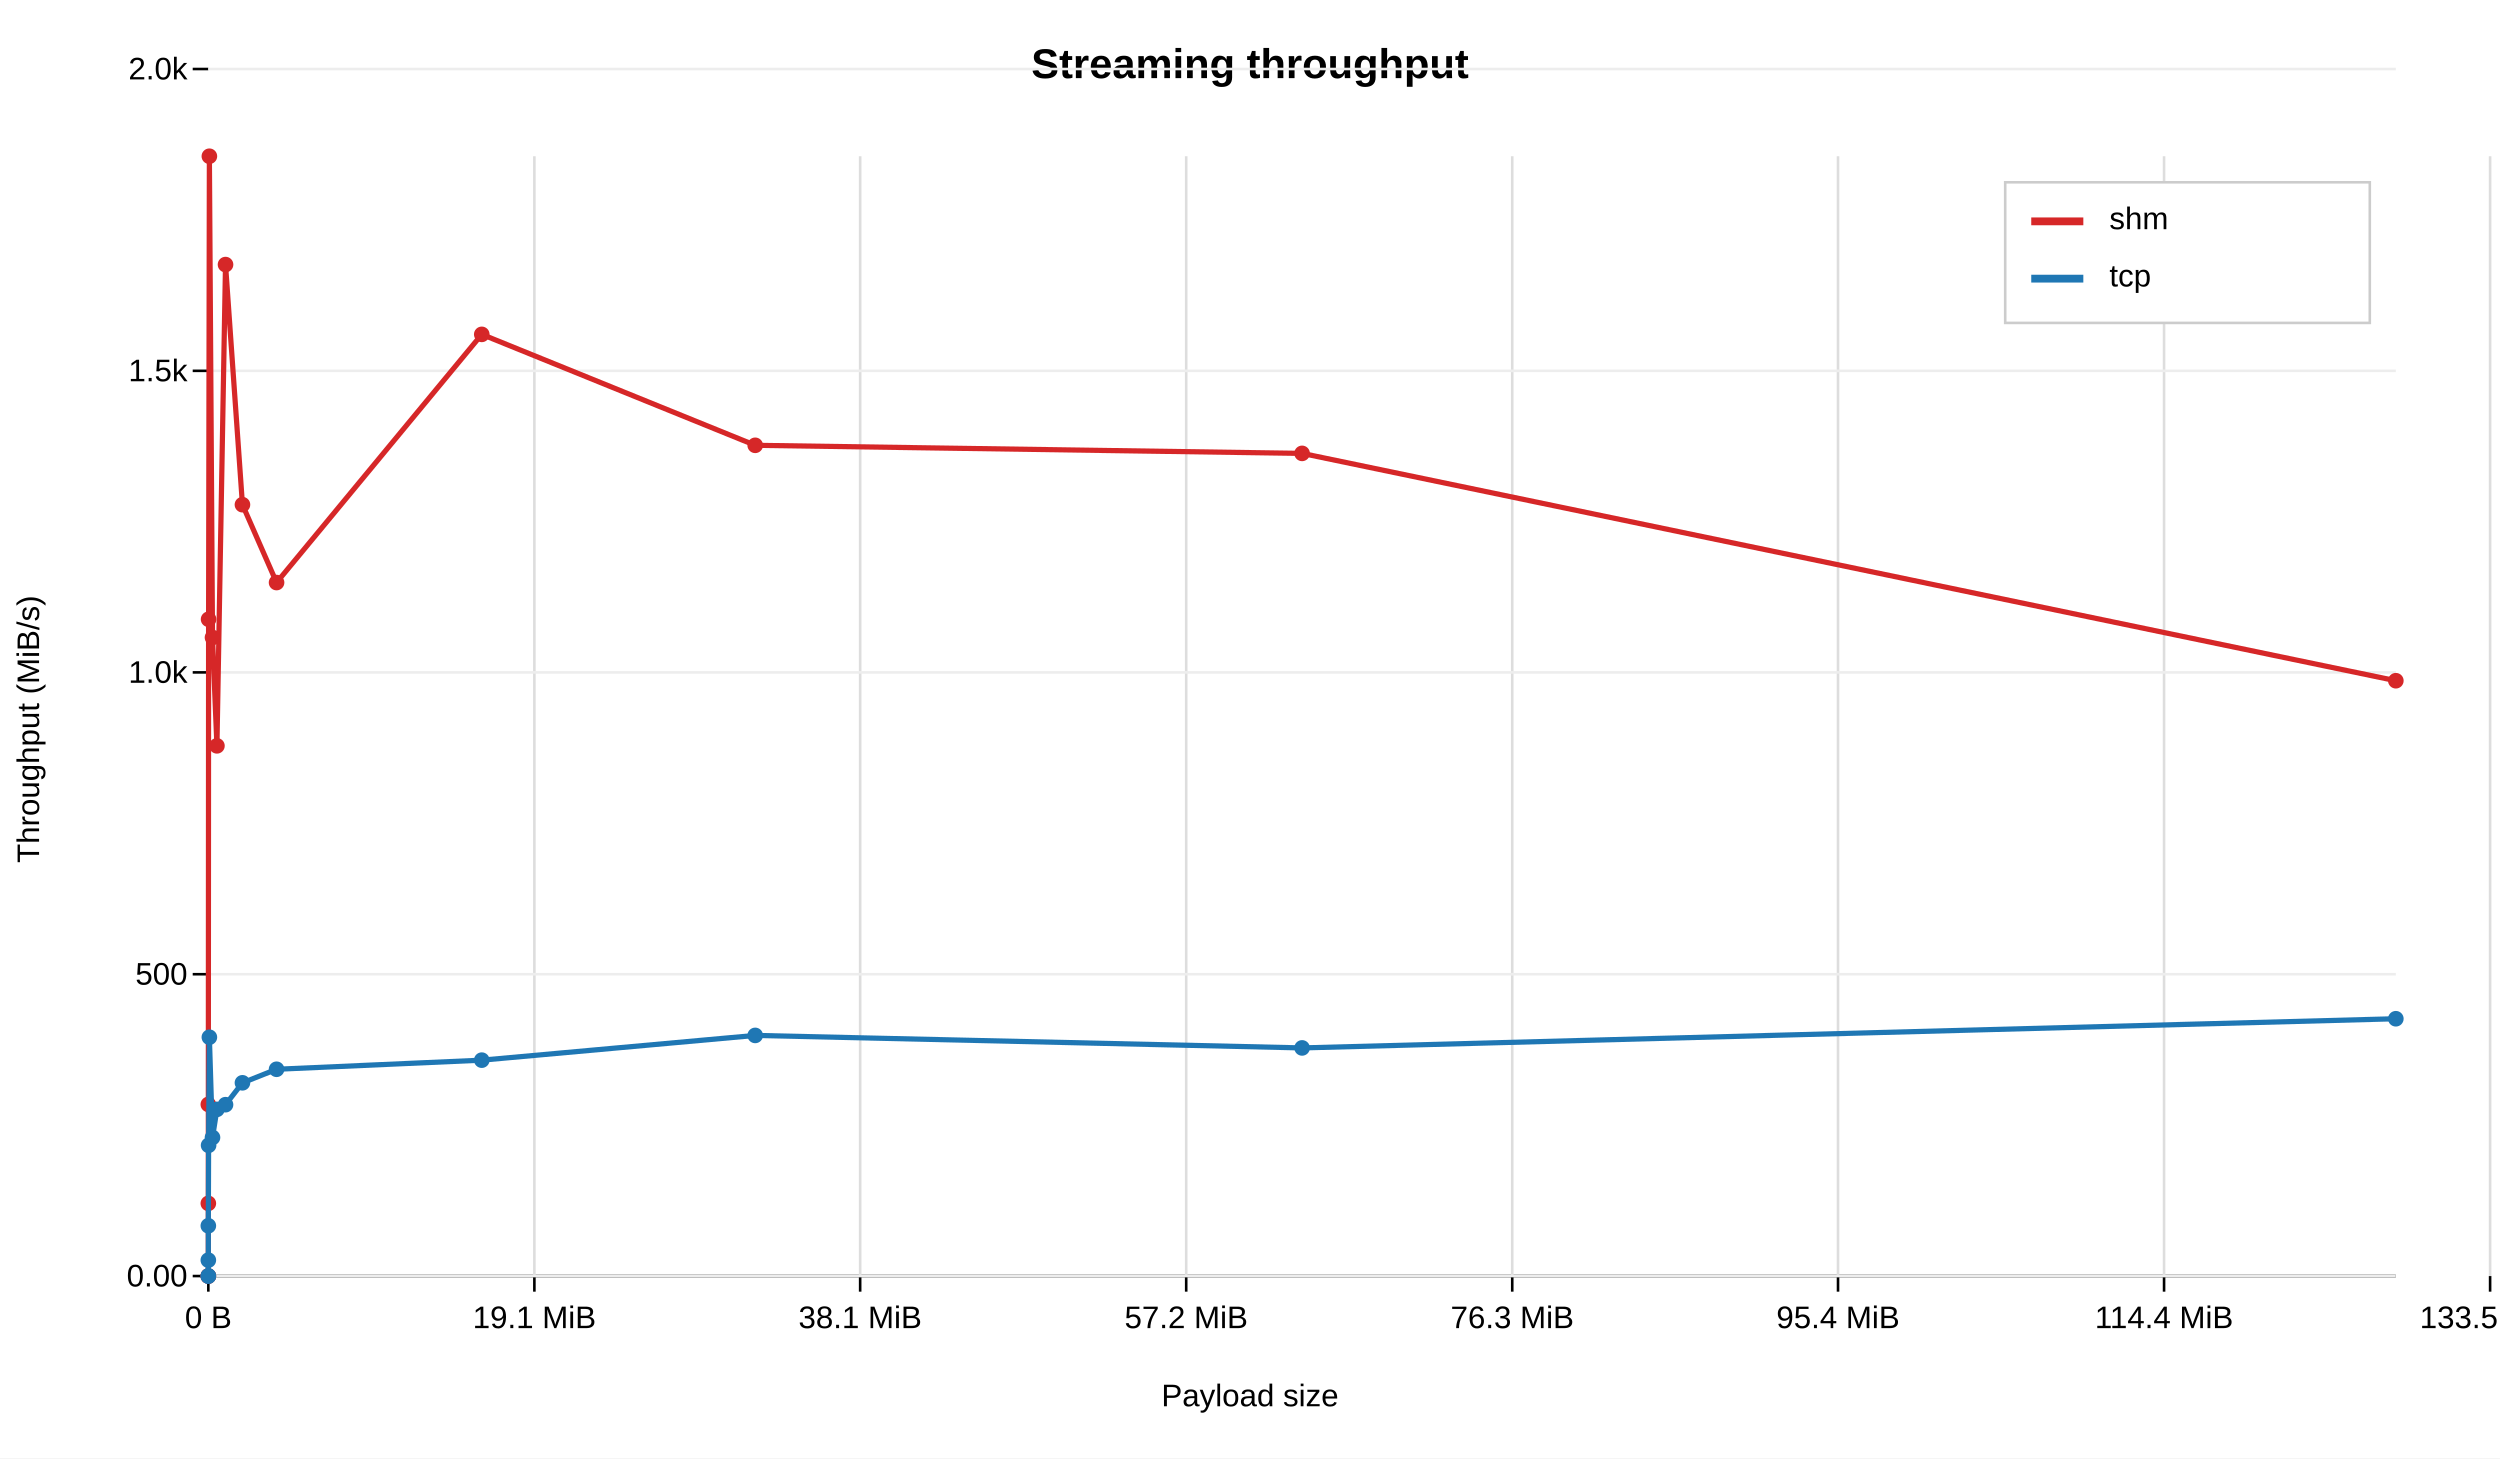
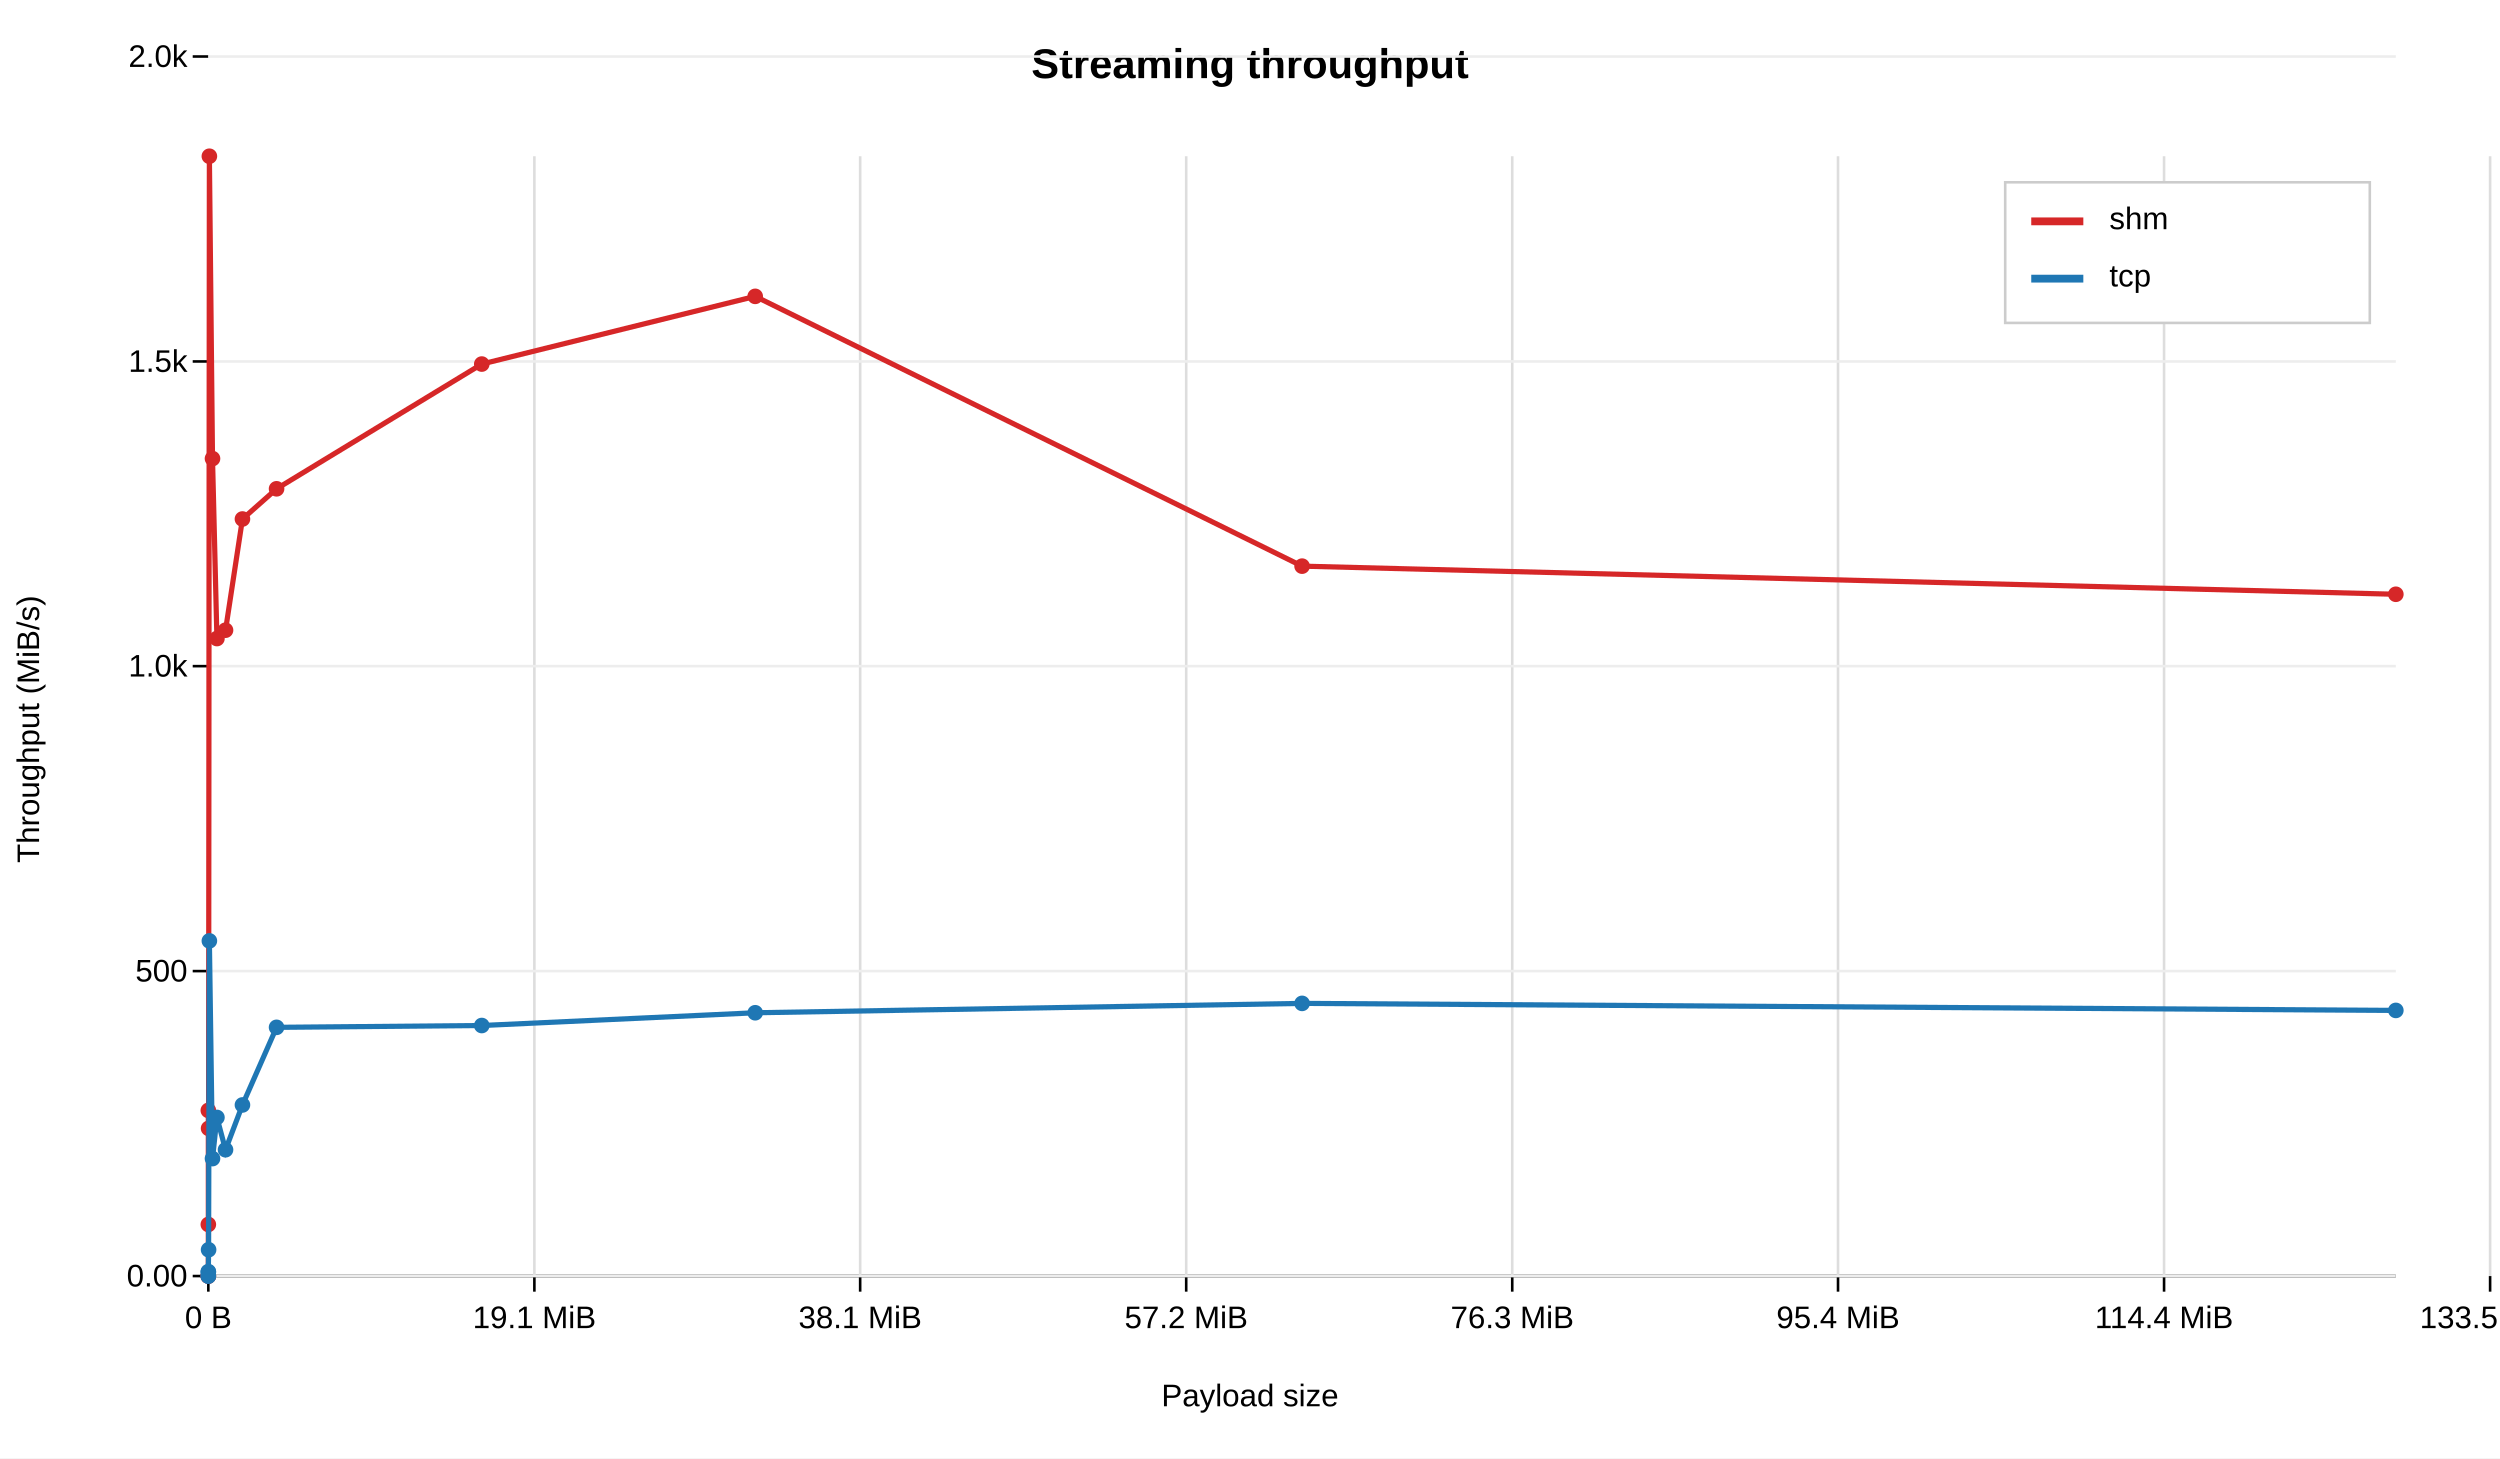
<svg xmlns="http://www.w3.org/2000/svg" width="960" height="560" viewBox="0 0 960 560">
  <style>text{font-family:Arial,sans-serif;font-size:12px;} .title{font-size:16px;font-weight:bold;}</style>
  <rect width="100%" height="100%" fill="white" />
  <text x="480.0" y="30.0" class="title" text-anchor="middle">Streaming throughput</text>
  <text x="480.0" y="540.0" text-anchor="middle">Payload size</text>
  <text x="15" y="280.0" transform="rotate(-90 15,280.0)" text-anchor="middle">Throughput (MiB/s)</text>
  <line x1="80.0" y1="490.0" x2="920.0" y2="490.0" stroke="black" />
  <line x1="80.0" y1="490.0" x2="80.0" y2="60.0" stroke="black" />
  <line x1="80.0" y1="490.0" x2="80.0" y2="496.0" stroke="black" />
  <text x="80.0" y="510.0" text-anchor="middle">0 B</text>
  <line x1="80.0" y1="490.0" x2="80.0" y2="60.0" stroke="#dddddd" />
  <line x1="205.2" y1="490.0" x2="205.2" y2="496.0" stroke="black" />
  <text x="205.2" y="510.0" text-anchor="middle">19.1 MiB</text>
  <line x1="205.2" y1="490.0" x2="205.2" y2="60.0" stroke="#dddddd" />
  <line x1="330.3" y1="490.0" x2="330.3" y2="496.0" stroke="black" />
  <text x="330.3" y="510.0" text-anchor="middle">38.1 MiB</text>
  <line x1="330.3" y1="490.0" x2="330.3" y2="60.0" stroke="#dddddd" />
  <line x1="455.5" y1="490.0" x2="455.5" y2="496.0" stroke="black" />
  <text x="455.5" y="510.0" text-anchor="middle">57.2 MiB</text>
  <line x1="455.5" y1="490.0" x2="455.5" y2="60.0" stroke="#dddddd" />
  <line x1="580.7" y1="490.0" x2="580.7" y2="496.0" stroke="black" />
  <text x="580.7" y="510.0" text-anchor="middle">76.3 MiB</text>
  <line x1="580.7" y1="490.0" x2="580.7" y2="60.0" stroke="#dddddd" />
  <line x1="705.8" y1="490.0" x2="705.8" y2="496.0" stroke="black" />
  <text x="705.8" y="510.0" text-anchor="middle">95.4 MiB</text>
  <line x1="705.8" y1="490.0" x2="705.8" y2="60.0" stroke="#dddddd" />
  <line x1="831.0" y1="490.0" x2="831.0" y2="496.0" stroke="black" />
  <text x="831.0" y="510.0" text-anchor="middle">114.4 MiB</text>
  <line x1="831.0" y1="490.0" x2="831.0" y2="60.0" stroke="#dddddd" />
  <line x1="956.2" y1="490.0" x2="956.2" y2="496.0" stroke="black" />
  <text x="956.2" y="510.0" text-anchor="middle">133.5 MiB</text>
  <line x1="956.2" y1="490.0" x2="956.2" y2="60.0" stroke="#dddddd" />
  <line x1="74.0" y1="490.0" x2="80.0" y2="490.0" stroke="black" />
  <text x="72.0" y="494.0" text-anchor="end">0.00</text>
  <line x1="80.0" y1="490.0" x2="920.0" y2="490.0" stroke="#ededed" />
-   <line x1="74.0" y1="374.1" x2="80.0" y2="374.1" stroke="black" />
-   <text x="72.0" y="378.1" text-anchor="end">500</text>
-   <line x1="80.0" y1="374.1" x2="920.0" y2="374.1" stroke="#ededed" />
-   <line x1="74.0" y1="258.2" x2="80.0" y2="258.2" stroke="black" />
-   <text x="72.0" y="262.2" text-anchor="end">1.0k</text>
-   <line x1="80.0" y1="258.2" x2="920.0" y2="258.2" stroke="#ededed" />
-   <line x1="74.0" y1="142.4" x2="80.0" y2="142.4" stroke="black" />
-   <text x="72.0" y="146.4" text-anchor="end">1.5k</text>
-   <line x1="80.0" y1="142.4" x2="920.0" y2="142.4" stroke="#ededed" />
-   <line x1="74.0" y1="26.5" x2="80.0" y2="26.5" stroke="black" />
-   <text x="72.0" y="30.5" text-anchor="end">2.0k</text>
-   <line x1="80.0" y1="26.5" x2="920.0" y2="26.5" stroke="#ededed" />
-   <polyline fill="none" stroke="#d62728" stroke-width="2" points="80.0,490.0 80.0,490.0 80.0,462.1 80.0,424.1 80.1,237.8 80.4,60.0 81.6,244.8 83.3,286.4 86.6,101.6 93.1,193.8 106.2,223.7 185.0,128.4 290.0,171.0 500.0,174.1 920.0,261.4 " />
+   <line x1="74.0" y1="372.9" x2="80.0" y2="372.9" stroke="black" />
+   <text x="72.0" y="376.9" text-anchor="end">500</text>
+   <line x1="80.0" y1="372.9" x2="920.0" y2="372.9" stroke="#ededed" />
+   <line x1="74.0" y1="255.8" x2="80.0" y2="255.8" stroke="black" />
+   <text x="72.0" y="259.8" text-anchor="end">1.0k</text>
+   <line x1="80.0" y1="255.8" x2="920.0" y2="255.8" stroke="#ededed" />
+   <line x1="74.0" y1="138.8" x2="80.0" y2="138.8" stroke="black" />
+   <text x="72.0" y="142.8" text-anchor="end">1.5k</text>
+   <line x1="80.0" y1="138.8" x2="920.0" y2="138.8" stroke="#ededed" />
+   <line x1="74.0" y1="21.7" x2="80.0" y2="21.7" stroke="black" />
+   <text x="72.0" y="25.7" text-anchor="end">2.0k</text>
+   <line x1="80.0" y1="21.7" x2="920.0" y2="21.7" stroke="#ededed" />
+   <polyline fill="none" stroke="#d62728" stroke-width="2" points="80.0,490.0 80.0,490.0 80.0,470.2 80.0,426.4 80.1,433.3 80.4,60.0 81.6,176.1 83.3,245.2 86.6,242.0 93.1,199.3 106.2,187.7 185.0,139.8 290.0,113.8 500.0,217.4 920.0,228.2 " />
  <circle cx="80.0" cy="490.0" r="3" fill="#d62728" />
  <circle cx="80.0" cy="490.0" r="3" fill="#d62728" />
-   <circle cx="80.0" cy="462.1" r="3" fill="#d62728" />
-   <circle cx="80.0" cy="424.1" r="3" fill="#d62728" />
-   <circle cx="80.1" cy="237.8" r="3" fill="#d62728" />
+   <circle cx="80.0" cy="470.2" r="3" fill="#d62728" />
+   <circle cx="80.0" cy="426.4" r="3" fill="#d62728" />
+   <circle cx="80.1" cy="433.3" r="3" fill="#d62728" />
  <circle cx="80.4" cy="60.0" r="3" fill="#d62728" />
-   <circle cx="81.6" cy="244.8" r="3" fill="#d62728" />
-   <circle cx="83.3" cy="286.4" r="3" fill="#d62728" />
-   <circle cx="86.6" cy="101.6" r="3" fill="#d62728" />
-   <circle cx="93.1" cy="193.8" r="3" fill="#d62728" />
-   <circle cx="106.2" cy="223.7" r="3" fill="#d62728" />
-   <circle cx="185.0" cy="128.4" r="3" fill="#d62728" />
-   <circle cx="290.0" cy="171.0" r="3" fill="#d62728" />
-   <circle cx="500.0" cy="174.1" r="3" fill="#d62728" />
-   <circle cx="920.0" cy="261.4" r="3" fill="#d62728" />
-   <polyline fill="none" stroke="#1f77b4" stroke-width="2" points="80.0,490.0 80.0,490.0 80.0,483.9 80.0,470.7 80.1,439.8 80.4,398.3 81.6,436.8 83.3,426.0 86.6,424.2 93.1,415.8 106.2,410.6 185.0,407.1 290.0,397.6 500.0,402.4 920.0,391.2 " />
+   <circle cx="81.6" cy="176.1" r="3" fill="#d62728" />
+   <circle cx="83.3" cy="245.2" r="3" fill="#d62728" />
+   <circle cx="86.6" cy="242.0" r="3" fill="#d62728" />
+   <circle cx="93.1" cy="199.3" r="3" fill="#d62728" />
+   <circle cx="106.2" cy="187.7" r="3" fill="#d62728" />
+   <circle cx="185.0" cy="139.8" r="3" fill="#d62728" />
+   <circle cx="290.0" cy="113.8" r="3" fill="#d62728" />
+   <circle cx="500.0" cy="217.4" r="3" fill="#d62728" />
+   <circle cx="920.0" cy="228.2" r="3" fill="#d62728" />
+   <polyline fill="none" stroke="#1f77b4" stroke-width="2" points="80.0,490.0 80.0,490.0 80.0,488.5 80.0,488.3 80.1,479.9 80.4,361.3 81.6,444.9 83.3,429.1 86.6,441.5 93.1,424.3 106.2,394.5 185.0,393.8 290.0,388.9 500.0,385.3 920.0,388.0 " />
  <circle cx="80.0" cy="490.0" r="3" fill="#1f77b4" />
  <circle cx="80.0" cy="490.0" r="3" fill="#1f77b4" />
-   <circle cx="80.0" cy="483.9" r="3" fill="#1f77b4" />
-   <circle cx="80.0" cy="470.7" r="3" fill="#1f77b4" />
-   <circle cx="80.1" cy="439.8" r="3" fill="#1f77b4" />
-   <circle cx="80.4" cy="398.3" r="3" fill="#1f77b4" />
-   <circle cx="81.6" cy="436.8" r="3" fill="#1f77b4" />
-   <circle cx="83.3" cy="426.0" r="3" fill="#1f77b4" />
-   <circle cx="86.6" cy="424.2" r="3" fill="#1f77b4" />
-   <circle cx="93.1" cy="415.8" r="3" fill="#1f77b4" />
-   <circle cx="106.2" cy="410.6" r="3" fill="#1f77b4" />
-   <circle cx="185.0" cy="407.1" r="3" fill="#1f77b4" />
-   <circle cx="290.0" cy="397.6" r="3" fill="#1f77b4" />
-   <circle cx="500.0" cy="402.4" r="3" fill="#1f77b4" />
-   <circle cx="920.0" cy="391.2" r="3" fill="#1f77b4" />
+   <circle cx="80.0" cy="488.5" r="3" fill="#1f77b4" />
+   <circle cx="80.0" cy="488.3" r="3" fill="#1f77b4" />
+   <circle cx="80.1" cy="479.9" r="3" fill="#1f77b4" />
+   <circle cx="80.4" cy="361.3" r="3" fill="#1f77b4" />
+   <circle cx="81.6" cy="444.9" r="3" fill="#1f77b4" />
+   <circle cx="83.3" cy="429.1" r="3" fill="#1f77b4" />
+   <circle cx="86.6" cy="441.5" r="3" fill="#1f77b4" />
+   <circle cx="93.1" cy="424.3" r="3" fill="#1f77b4" />
+   <circle cx="106.2" cy="394.5" r="3" fill="#1f77b4" />
+   <circle cx="185.0" cy="393.8" r="3" fill="#1f77b4" />
+   <circle cx="290.0" cy="388.9" r="3" fill="#1f77b4" />
+   <circle cx="500.0" cy="385.3" r="3" fill="#1f77b4" />
+   <circle cx="920.0" cy="388.0" r="3" fill="#1f77b4" />
  <rect x="770.0" y="70.0" width="140" height="54.0" fill="white" stroke="#ccc" />
  <line x1="780.0" y1="85.0" x2="800.0" y2="85.0" stroke="#d62728" stroke-width="3" />
  <text x="810.0" y="88.0">shm</text>
  <line x1="780.0" y1="107.0" x2="800.0" y2="107.0" stroke="#1f77b4" stroke-width="3" />
  <text x="810.0" y="110.0">tcp</text>
</svg>
